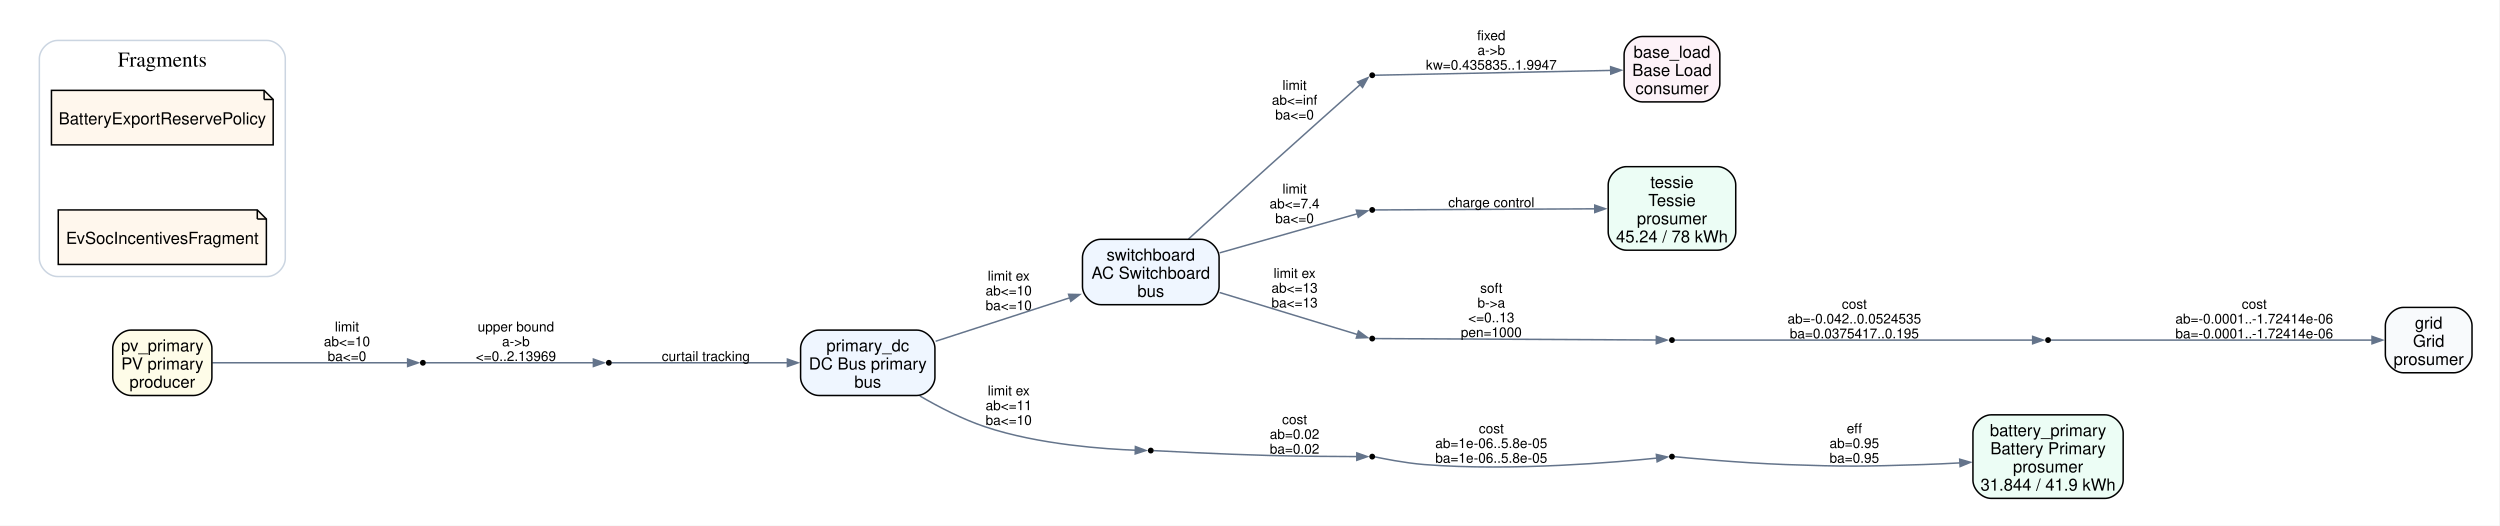
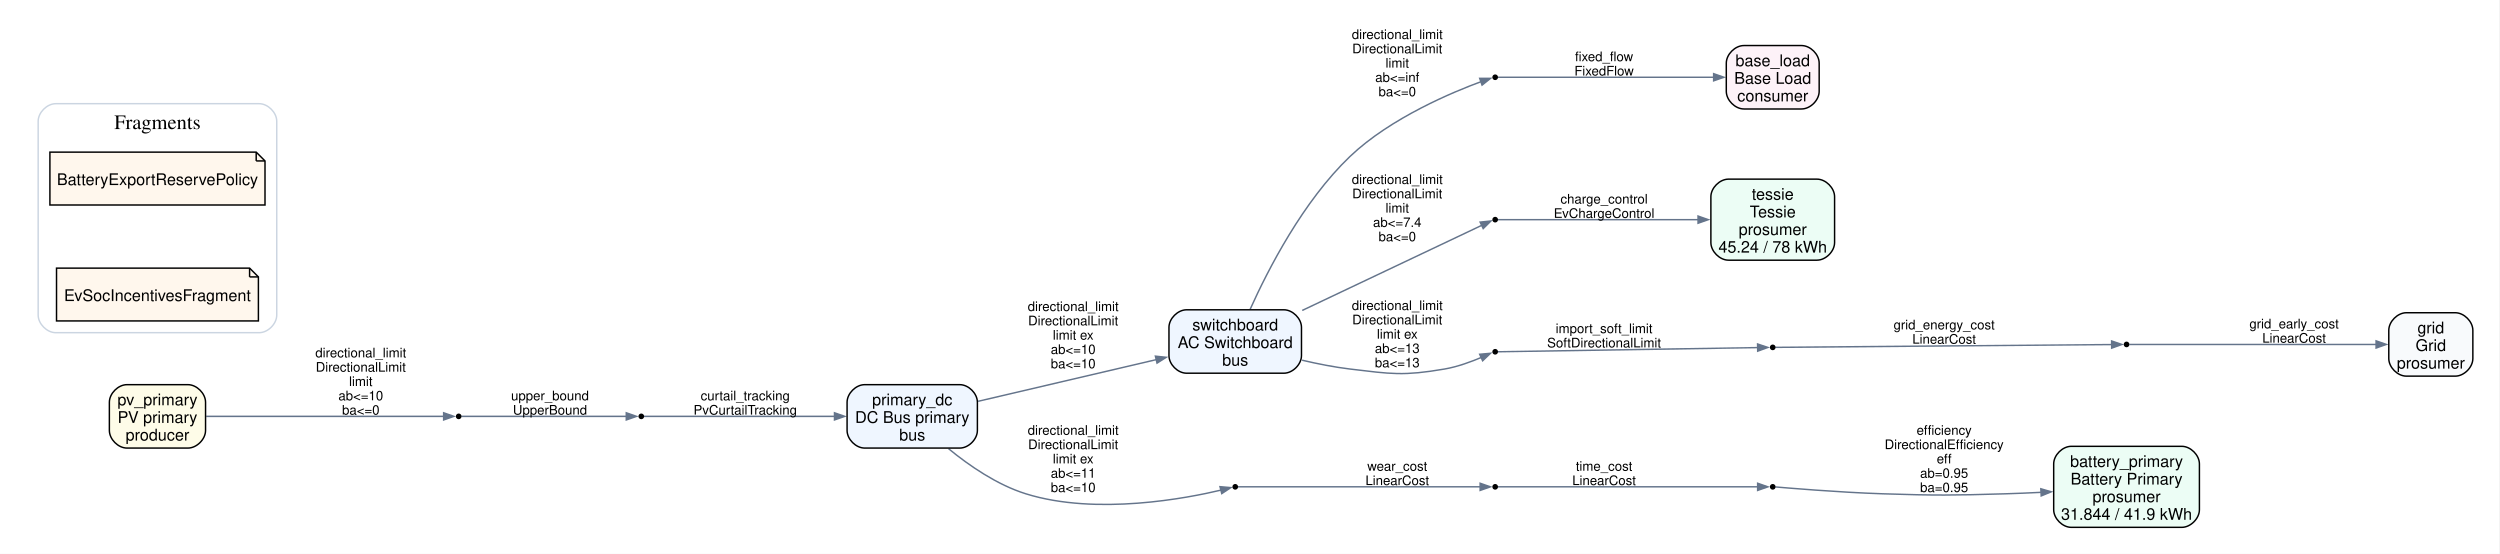
- <svg xmlns="http://www.w3.org/2000/svg" xmlns:xlink="http://www.w3.org/1999/xlink" width="1652pt" height="347pt" viewBox="0.00 0.00 1652.00 347.00">
-   <g id="graph0" class="graph" transform="scale(1 1) rotate(0) translate(18 329.33)">
-     <polygon fill="white" stroke="none" points="-18,18 -18,-329.33 1633.51,-329.33 1633.51,18 -18,18" />
+ <svg xmlns="http://www.w3.org/2000/svg" xmlns:xlink="http://www.w3.org/1999/xlink" width="1703pt" height="377pt" viewBox="0.00 0.00 1703.00 377.00">
+   <g id="graph0" class="graph" transform="scale(1 1) rotate(0) translate(18 359.23)">
+     <polygon fill="white" stroke="none" points="-18,18 -18,-359.23 1684.51,-359.23 1684.51,18 -18,18" />
    <g id="clust1" class="cluster">
-       <path fill="white" stroke="#cbd5e1" d="M20,-146.6C20,-146.6 158.52,-146.6 158.52,-146.6 164.52,-146.6 170.52,-152.6 170.52,-158.6 170.52,-158.6 170.52,-290.6 170.52,-290.6 170.52,-296.6 164.52,-302.6 158.52,-302.6 158.52,-302.6 20,-302.6 20,-302.6 14,-302.6 8,-296.6 8,-290.6 8,-290.6 8,-158.6 8,-158.6 8,-152.6 14,-146.6 20,-146.6" />
-       <text xml:space="preserve" text-anchor="middle" x="89.26" y="-285.3" font-family="Times,serif" font-size="14.00">Fragments</text>
+       <path fill="white" stroke="#cbd5e1" d="M20,-132.6C20,-132.6 158.52,-132.6 158.52,-132.6 164.52,-132.6 170.52,-138.6 170.52,-144.6 170.52,-144.6 170.52,-276.6 170.52,-276.6 170.52,-282.6 164.52,-288.6 158.52,-288.6 158.52,-288.6 20,-288.6 20,-288.6 14,-288.6 8,-282.6 8,-276.6 8,-276.6 8,-144.6 8,-144.6 8,-138.6 14,-132.6 20,-132.6" />
+       <text xml:space="preserve" text-anchor="middle" x="89.26" y="-271.3" font-family="Times,serif" font-size="14.00">Fragments</text>
    </g>
    <g id="edge13" class="edge">
      <g id="a_edge13">
        <a xlink:title="primary_acdc: directional_limit: limit a-&gt;b=10, b-&gt;a=10, exclusive">
-           <path fill="none" stroke="#64748b" d="M600.26,-103.82C626.93,-112.47 661.14,-123.56 689.2,-132.66" />
-           <polygon fill="#64748b" stroke="#64748b" points="688.09,-134.87 695.5,-134.7 689.6,-130.21 688.09,-134.87" />
-         </a>
-       </g>
-       <text xml:space="preserve" text-anchor="middle" x="648.55" y="-143.89" font-family="Helvetica,sans-Serif" font-size="9.00">limit ex</text>
-       <text xml:space="preserve" text-anchor="middle" x="648.55" y="-134.14" font-family="Helvetica,sans-Serif" font-size="9.00">ab&lt;=10</text>
-       <text xml:space="preserve" text-anchor="middle" x="648.55" y="-124.39" font-family="Helvetica,sans-Serif" font-size="9.00">ba&lt;=10</text>
+           <path fill="none" stroke="#64748b" d="M648.27,-85.86C683.3,-94.05 732.5,-105.56 769.68,-114.26" />
+           <polygon fill="#64748b" stroke="#64748b" points="769.05,-116.63 776.43,-115.84 770.17,-111.86 769.05,-116.63" />
+         </a>
+       </g>
+       <text xml:space="preserve" text-anchor="middle" x="713.05" y="-147.37" font-family="Helvetica,sans-Serif" font-size="9.00">directional_limit</text>
+       <text xml:space="preserve" text-anchor="middle" x="713.05" y="-137.62" font-family="Helvetica,sans-Serif" font-size="9.00">DirectionalLimit</text>
+       <text xml:space="preserve" text-anchor="middle" x="713.05" y="-127.87" font-family="Helvetica,sans-Serif" font-size="9.00">limit ex</text>
+       <text xml:space="preserve" text-anchor="middle" x="713.05" y="-118.12" font-family="Helvetica,sans-Serif" font-size="9.00">ab&lt;=10</text>
+       <text xml:space="preserve" text-anchor="middle" x="713.05" y="-108.37" font-family="Helvetica,sans-Serif" font-size="9.00">ba&lt;=10</text>
    </g>
    <g id="edge3" class="edge">
      <g id="a_edge3">
        <a xlink:title="battery_primary_link: directional_limit: limit a-&gt;b=11, b-&gt;a=10, exclusive">
-           <path fill="none" stroke="#64748b" d="M589.8,-67.7C602.75,-60.14 618.01,-52.33 632.8,-47.35 668.36,-35.38 713.48,-32.51 732.42,-31.82" />
-           <polygon fill="#64748b" stroke="#64748b" points="732.27,-34.27 739.21,-31.64 732.15,-29.37 732.27,-34.27" />
-         </a>
-       </g>
-       <text xml:space="preserve" text-anchor="middle" x="648.55" y="-68.05" font-family="Helvetica,sans-Serif" font-size="9.00">limit ex</text>
-       <text xml:space="preserve" text-anchor="middle" x="648.55" y="-58.3" font-family="Helvetica,sans-Serif" font-size="9.00">ab&lt;=11</text>
-       <text xml:space="preserve" text-anchor="middle" x="648.55" y="-48.55" font-family="Helvetica,sans-Serif" font-size="9.00">ba&lt;=10</text>
+           <path fill="none" stroke="#64748b" d="M628.17,-53.56C642.31,-41.97 661.26,-28.94 680.8,-22.85 729.16,-7.78 791.34,-20.02 813.83,-25.39" />
+           <polygon fill="#64748b" stroke="#64748b" points="813.05,-27.72 820.44,-27.08 814.26,-22.97 813.05,-27.72" />
+         </a>
+       </g>
+       <text xml:space="preserve" text-anchor="middle" x="713.05" y="-63.05" font-family="Helvetica,sans-Serif" font-size="9.00">directional_limit</text>
+       <text xml:space="preserve" text-anchor="middle" x="713.05" y="-53.3" font-family="Helvetica,sans-Serif" font-size="9.00">DirectionalLimit</text>
+       <text xml:space="preserve" text-anchor="middle" x="713.05" y="-43.55" font-family="Helvetica,sans-Serif" font-size="9.00">limit ex</text>
+       <text xml:space="preserve" text-anchor="middle" x="713.05" y="-33.8" font-family="Helvetica,sans-Serif" font-size="9.00">ab&lt;=11</text>
+       <text xml:space="preserve" text-anchor="middle" x="713.05" y="-24.05" font-family="Helvetica,sans-Serif" font-size="9.00">ba&lt;=10</text>
    </g>
    <g id="edge14" class="edge">
      <g id="a_edge14">
        <a xlink:title="pv_primary_link: directional_limit: limit a-&gt;b=10, b-&gt;a=0">
-           <path fill="none" stroke="#64748b" d="M122.27,-89.6C162.11,-89.6 227.78,-89.6 251.53,-89.6" />
-           <polygon fill="#64748b" stroke="#64748b" points="251.37,-92.05 258.37,-89.6 251.37,-87.15 251.37,-92.05" />
-         </a>
-       </g>
-       <text xml:space="preserve" text-anchor="middle" x="211.27" y="-110.3" font-family="Helvetica,sans-Serif" font-size="9.00">limit</text>
-       <text xml:space="preserve" text-anchor="middle" x="211.27" y="-100.55" font-family="Helvetica,sans-Serif" font-size="9.00">ab&lt;=10</text>
-       <text xml:space="preserve" text-anchor="middle" x="211.27" y="-90.8" font-family="Helvetica,sans-Serif" font-size="9.00">ba&lt;=0</text>
+           <path fill="none" stroke="#64748b" d="M122.46,-75.6C170.03,-75.6 256.48,-75.6 284.46,-75.6" />
+           <polygon fill="#64748b" stroke="#64748b" points="284.21,-78.05 291.21,-75.6 284.21,-73.15 284.21,-78.05" />
+         </a>
+       </g>
+       <text xml:space="preserve" text-anchor="middle" x="227.77" y="-115.8" font-family="Helvetica,sans-Serif" font-size="9.00">directional_limit</text>
+       <text xml:space="preserve" text-anchor="middle" x="227.77" y="-106.05" font-family="Helvetica,sans-Serif" font-size="9.00">DirectionalLimit</text>
+       <text xml:space="preserve" text-anchor="middle" x="227.77" y="-96.3" font-family="Helvetica,sans-Serif" font-size="9.00">limit</text>
+       <text xml:space="preserve" text-anchor="middle" x="227.77" y="-86.55" font-family="Helvetica,sans-Serif" font-size="9.00">ab&lt;=10</text>
+       <text xml:space="preserve" text-anchor="middle" x="227.77" y="-76.8" font-family="Helvetica,sans-Serif" font-size="9.00">ba&lt;=0</text>
    </g>
    <g id="edge1" class="edge">
      <g id="a_edge1">
        <a xlink:title="base_load_link: directional_limit: limit a-&gt;b=unbounded, b-&gt;a=0">
-           <path fill="none" stroke="#64748b" d="M767.36,-171.41C782.57,-185.24 802.69,-203.51 820.57,-219.6 842.64,-239.47 868.94,-262.88 881.05,-273.64" />
-           <polygon fill="#64748b" stroke="#64748b" points="879.1,-275.19 885.96,-278.01 882.36,-271.52 879.1,-275.19" />
-         </a>
-       </g>
-       <text xml:space="preserve" text-anchor="middle" x="837.45" y="-269.88" font-family="Helvetica,sans-Serif" font-size="9.00">limit</text>
-       <text xml:space="preserve" text-anchor="middle" x="837.45" y="-260.13" font-family="Helvetica,sans-Serif" font-size="9.00">ab&lt;=inf</text>
-       <text xml:space="preserve" text-anchor="middle" x="837.45" y="-250.38" font-family="Helvetica,sans-Serif" font-size="9.00">ba&lt;=0</text>
+           <path fill="none" stroke="#64748b" d="M833.6,-148.55C845.82,-175.72 869.67,-222.12 901.57,-252.6 929.34,-279.13 972.67,-296.9 990.93,-303.61" />
+           <polygon fill="#64748b" stroke="#64748b" points="989.96,-305.87 997.38,-305.87 991.58,-301.24 989.96,-305.87" />
+         </a>
+       </g>
+       <text xml:space="preserve" text-anchor="middle" x="933.82" y="-332.68" font-family="Helvetica,sans-Serif" font-size="9.00">directional_limit</text>
+       <text xml:space="preserve" text-anchor="middle" x="933.82" y="-322.93" font-family="Helvetica,sans-Serif" font-size="9.00">DirectionalLimit</text>
+       <text xml:space="preserve" text-anchor="middle" x="933.82" y="-313.18" font-family="Helvetica,sans-Serif" font-size="9.00">limit</text>
+       <text xml:space="preserve" text-anchor="middle" x="933.82" y="-303.43" font-family="Helvetica,sans-Serif" font-size="9.00">ab&lt;=inf</text>
+       <text xml:space="preserve" text-anchor="middle" x="933.82" y="-293.68" font-family="Helvetica,sans-Serif" font-size="9.00">ba&lt;=0</text>
    </g>
    <g id="edge7" class="edge">
      <g id="a_edge7">
        <a xlink:title="ev_tessie_link: directional_limit: limit a-&gt;b=7.4, b-&gt;a=0">
-           <path fill="none" stroke="#64748b" d="M787.91,-162.24C820.22,-171.41 861.24,-183.07 878.96,-188.1" />
-           <polygon fill="#64748b" stroke="#64748b" points="878.25,-190.44 885.65,-190 879.58,-185.73 878.25,-190.44" />
-         </a>
-       </g>
-       <text xml:space="preserve" text-anchor="middle" x="837.45" y="-201.39" font-family="Helvetica,sans-Serif" font-size="9.00">limit</text>
-       <text xml:space="preserve" text-anchor="middle" x="837.45" y="-191.64" font-family="Helvetica,sans-Serif" font-size="9.00">ab&lt;=7.4</text>
-       <text xml:space="preserve" text-anchor="middle" x="837.45" y="-181.89" font-family="Helvetica,sans-Serif" font-size="9.00">ba&lt;=0</text>
+           <path fill="none" stroke="#64748b" d="M869.07,-147.76C910.97,-167.63 970.31,-195.76 991.56,-205.83" />
+           <polygon fill="#64748b" stroke="#64748b" points="990.26,-207.93 997.64,-208.71 992.36,-203.5 990.26,-207.93" />
+         </a>
+       </g>
+       <text xml:space="preserve" text-anchor="middle" x="933.82" y="-233.92" font-family="Helvetica,sans-Serif" font-size="9.00">directional_limit</text>
+       <text xml:space="preserve" text-anchor="middle" x="933.82" y="-224.17" font-family="Helvetica,sans-Serif" font-size="9.00">DirectionalLimit</text>
+       <text xml:space="preserve" text-anchor="middle" x="933.82" y="-214.42" font-family="Helvetica,sans-Serif" font-size="9.00">limit</text>
+       <text xml:space="preserve" text-anchor="middle" x="933.82" y="-204.67" font-family="Helvetica,sans-Serif" font-size="9.00">ab&lt;=7.4</text>
+       <text xml:space="preserve" text-anchor="middle" x="933.82" y="-194.92" font-family="Helvetica,sans-Serif" font-size="9.00">ba&lt;=0</text>
    </g>
    <g id="edge9" class="edge">
      <g id="a_edge9">
        <a xlink:title="grid_link: directional_limit: limit a-&gt;b=13, b-&gt;a=13, exclusive">
-           <path fill="none" stroke="#64748b" d="M787.91,-136.04C820.53,-126.1 862.03,-113.44 879.46,-108.13" />
-           <polygon fill="#64748b" stroke="#64748b" points="879.68,-110.63 885.66,-106.24 878.25,-105.94 879.68,-110.63" />
-         </a>
-       </g>
-       <text xml:space="preserve" text-anchor="middle" x="837.45" y="-145.67" font-family="Helvetica,sans-Serif" font-size="9.00">limit ex</text>
-       <text xml:space="preserve" text-anchor="middle" x="837.45" y="-135.92" font-family="Helvetica,sans-Serif" font-size="9.00">ab&lt;=13</text>
-       <text xml:space="preserve" text-anchor="middle" x="837.45" y="-126.17" font-family="Helvetica,sans-Serif" font-size="9.00">ba&lt;=13</text>
+           <path fill="none" stroke="#64748b" d="M868.97,-113.87C879.57,-111.37 890.9,-109.13 901.57,-107.85 930.03,-104.44 937.81,-103.03 966.07,-107.85 974.99,-109.37 984.69,-113.02 991.34,-115.85" />
+           <polygon fill="#64748b" stroke="#64748b" points="989.95,-117.91 997.33,-118.58 991.97,-113.45 989.95,-117.91" />
+         </a>
+       </g>
+       <text xml:space="preserve" text-anchor="middle" x="933.82" y="-148.05" font-family="Helvetica,sans-Serif" font-size="9.00">directional_limit</text>
+       <text xml:space="preserve" text-anchor="middle" x="933.82" y="-138.3" font-family="Helvetica,sans-Serif" font-size="9.00">DirectionalLimit</text>
+       <text xml:space="preserve" text-anchor="middle" x="933.82" y="-128.55" font-family="Helvetica,sans-Serif" font-size="9.00">limit ex</text>
+       <text xml:space="preserve" text-anchor="middle" x="933.82" y="-118.8" font-family="Helvetica,sans-Serif" font-size="9.00">ab&lt;=13</text>
+       <text xml:space="preserve" text-anchor="middle" x="933.82" y="-109.05" font-family="Helvetica,sans-Serif" font-size="9.00">ba&lt;=13</text>
    </g>
    <g id="edge2" class="edge">
      <g id="a_edge2">
-         <a xlink:title="base_load_link: fixed_flow: fixed a_to_b, kw=0.435835..1.9947">
-           <path fill="none" stroke="#64748b" d="M890.63,-279.62C900.55,-279.82 992.43,-281.69 1046.53,-282.8" />
-           <polygon fill="#64748b" stroke="#64748b" points="1046.31,-285.24 1053.35,-282.94 1046.41,-280.35 1046.31,-285.24" />
-         </a>
-       </g>
-       <text xml:space="preserve" text-anchor="middle" x="967.45" y="-302.78" font-family="Helvetica,sans-Serif" font-size="9.00">fixed</text>
-       <text xml:space="preserve" text-anchor="middle" x="967.45" y="-293.03" font-family="Helvetica,sans-Serif" font-size="9.00">a-&gt;b</text>
-       <text xml:space="preserve" text-anchor="middle" x="967.45" y="-283.28" font-family="Helvetica,sans-Serif" font-size="9.00">kw=0.435835..1.9947</text>
+         <a xlink:title="base_load_link: fixed_flow: dynamic per-timestep policy">
+           <path fill="none" stroke="#64748b" d="M1002.34,-306.6C1011.71,-306.6 1097.73,-306.6 1149.53,-306.6" />
+           <polygon fill="#64748b" stroke="#64748b" points="1149.33,-309.05 1156.33,-306.6 1149.33,-304.15 1149.33,-309.05" />
+         </a>
+       </g>
+       <text xml:space="preserve" text-anchor="middle" x="1074.7" y="-317.55" font-family="Helvetica,sans-Serif" font-size="9.00">fixed_flow</text>
+       <text xml:space="preserve" text-anchor="middle" x="1074.7" y="-307.8" font-family="Helvetica,sans-Serif" font-size="9.00">FixedFlow</text>
    </g>
    <g id="edge4" class="edge">
      <g id="a_edge4">
-         <a xlink:title="battery_primary_link: wear_cost: linear cost, a-&gt;b=0.02, b-&gt;a=0.02">
-           <path fill="none" stroke="#64748b" d="M744.19,-31.56C750.08,-31.24 788.95,-29.19 820.57,-28.35 841.43,-27.79 865.93,-27.65 878.81,-27.61" />
-           <polygon fill="#64748b" stroke="#64748b" points="878.59,-30.06 885.58,-27.6 878.58,-25.16 878.59,-30.06" />
-         </a>
-       </g>
-       <text xml:space="preserve" text-anchor="middle" x="837.45" y="-49.05" font-family="Helvetica,sans-Serif" font-size="9.00">cost</text>
-       <text xml:space="preserve" text-anchor="middle" x="837.45" y="-39.3" font-family="Helvetica,sans-Serif" font-size="9.00">ab=0.02</text>
-       <text xml:space="preserve" text-anchor="middle" x="837.45" y="-29.55" font-family="Helvetica,sans-Serif" font-size="9.00">ba=0.02</text>
+         <a xlink:title="battery_primary_link: wear_cost: dynamic per-timestep policy">
+           <path fill="none" stroke="#64748b" d="M825.22,-27.6C836.02,-27.6 955.99,-27.6 990.36,-27.6" />
+           <polygon fill="#64748b" stroke="#64748b" points="990.27,-30.05 997.27,-27.6 990.27,-25.15 990.27,-30.05" />
+         </a>
+       </g>
+       <text xml:space="preserve" text-anchor="middle" x="933.82" y="-38.55" font-family="Helvetica,sans-Serif" font-size="9.00">wear_cost</text>
+       <text xml:space="preserve" text-anchor="middle" x="933.82" y="-28.8" font-family="Helvetica,sans-Serif" font-size="9.00">LinearCost</text>
    </g>
    <g id="edge5" class="edge">
      <g id="a_edge5">
-         <a xlink:title="battery_primary_link: time_cost: linear cost, a-&gt;b=1e-06..5.8e-05, b-&gt;a=1e-06..5.8e-05">
-           <path fill="none" stroke="#64748b" d="M890.58,-27.42C894.32,-26.63 910.08,-23.37 923.2,-22.35 981.72,-17.78 1052.38,-24.09 1076.93,-26.63" />
-           <polygon fill="#64748b" stroke="#64748b" points="1076.52,-29.05 1083.74,-27.37 1077.05,-24.17 1076.52,-29.05" />
-         </a>
-       </g>
-       <text xml:space="preserve" text-anchor="middle" x="967.45" y="-43.05" font-family="Helvetica,sans-Serif" font-size="9.00">cost</text>
-       <text xml:space="preserve" text-anchor="middle" x="967.45" y="-33.3" font-family="Helvetica,sans-Serif" font-size="9.00">ab=1e-06..5.8e-05</text>
-       <text xml:space="preserve" text-anchor="middle" x="967.45" y="-23.55" font-family="Helvetica,sans-Serif" font-size="9.00">ba=1e-06..5.8e-05</text>
+         <a xlink:title="battery_primary_link: time_cost: dynamic per-timestep policy">
+           <path fill="none" stroke="#64748b" d="M1002.34,-27.6C1014,-27.6 1144.35,-27.6 1179.75,-27.6" />
+           <polygon fill="#64748b" stroke="#64748b" points="1179.3,-30.05 1186.3,-27.6 1179.3,-25.15 1179.3,-30.05" />
+         </a>
+       </g>
+       <text xml:space="preserve" text-anchor="middle" x="1074.7" y="-38.55" font-family="Helvetica,sans-Serif" font-size="9.00">time_cost</text>
+       <text xml:space="preserve" text-anchor="middle" x="1074.7" y="-28.8" font-family="Helvetica,sans-Serif" font-size="9.00">LinearCost</text>
    </g>
    <g id="edge6" class="edge">
      <g id="a_edge6">
        <a xlink:title="battery_primary_link: efficiency: efficiency a-&gt;b=0.95, b-&gt;a=0.95">
-           <path fill="none" stroke="#64748b" d="M1088.56,-27.53C1094.21,-26.98 1131.54,-23.43 1161.97,-22.35 1202.28,-20.92 1212.41,-21.06 1252.72,-22.35 1260.62,-22.6 1268.95,-23 1277.14,-23.45" />
-           <polygon fill="#64748b" stroke="#64748b" points="1276.96,-25.9 1284.09,-23.86 1277.25,-21.01 1276.96,-25.9" />
-         </a>
-       </g>
-       <text xml:space="preserve" text-anchor="middle" x="1207.35" y="-43.05" font-family="Helvetica,sans-Serif" font-size="9.00">eff</text>
-       <text xml:space="preserve" text-anchor="middle" x="1207.35" y="-33.3" font-family="Helvetica,sans-Serif" font-size="9.00">ab=0.95</text>
-       <text xml:space="preserve" text-anchor="middle" x="1207.35" y="-23.55" font-family="Helvetica,sans-Serif" font-size="9.00">ba=0.95</text>
+           <path fill="none" stroke="#64748b" d="M1191.31,-27.54C1196.96,-27.04 1234.3,-23.82 1264.72,-22.85 1301.7,-21.67 1310.99,-21.77 1347.97,-22.85 1355.87,-23.08 1364.19,-23.43 1372.38,-23.85" />
+           <polygon fill="#64748b" stroke="#64748b" points="1372.21,-26.29 1379.33,-24.22 1372.47,-21.4 1372.21,-26.29" />
+         </a>
+       </g>
+       <text xml:space="preserve" text-anchor="middle" x="1306.35" y="-63.05" font-family="Helvetica,sans-Serif" font-size="9.00">efficiency</text>
+       <text xml:space="preserve" text-anchor="middle" x="1306.35" y="-53.3" font-family="Helvetica,sans-Serif" font-size="9.00">DirectionalEfficiency</text>
+       <text xml:space="preserve" text-anchor="middle" x="1306.35" y="-43.55" font-family="Helvetica,sans-Serif" font-size="9.00">eff</text>
+       <text xml:space="preserve" text-anchor="middle" x="1306.35" y="-33.8" font-family="Helvetica,sans-Serif" font-size="9.00">ab=0.95</text>
+       <text xml:space="preserve" text-anchor="middle" x="1306.35" y="-24.05" font-family="Helvetica,sans-Serif" font-size="9.00">ba=0.95</text>
    </g>
    <g id="edge8" class="edge">
      <g id="a_edge8">
        <a xlink:title="ev_tessie_link: charge_control: EvChargeControl">
-           <path fill="none" stroke="#64748b" d="M890.63,-190.6C899.94,-190.65 981.43,-191.07 1036.13,-191.35" />
-           <polygon fill="#64748b" stroke="#64748b" points="1035.81,-193.79 1042.82,-191.38 1035.83,-188.89 1035.81,-193.79" />
-         </a>
-       </g>
-       <text xml:space="preserve" text-anchor="middle" x="967.45" y="-192.42" font-family="Helvetica,sans-Serif" font-size="9.00">charge control</text>
+           <path fill="none" stroke="#64748b" d="M1002.34,-209.6C1011.08,-209.6 1086.6,-209.6 1138.74,-209.6" />
+           <polygon fill="#64748b" stroke="#64748b" points="1138.71,-212.05 1145.71,-209.6 1138.71,-207.15 1138.71,-212.05" />
+         </a>
+       </g>
+       <text xml:space="preserve" text-anchor="middle" x="1074.7" y="-220.55" font-family="Helvetica,sans-Serif" font-size="9.00">charge_control</text>
+       <text xml:space="preserve" text-anchor="middle" x="1074.7" y="-210.8" font-family="Helvetica,sans-Serif" font-size="9.00">EvChargeControl</text>
    </g>
    <g id="edge10" class="edge">
      <g id="a_edge10">
-         <a xlink:title="grid_link: import_soft_limit: soft limit b_to_a, kw&lt;=0..13, penalty=1000">
-           <path fill="none" stroke="#64748b" d="M890.63,-105.6C902.85,-105.53 1039.47,-104.84 1076.58,-104.65" />
-           <polygon fill="#64748b" stroke="#64748b" points="1076.53,-107.1 1083.51,-104.61 1076.5,-102.2 1076.53,-107.1" />
-         </a>
-       </g>
-       <text xml:space="preserve" text-anchor="middle" x="967.45" y="-135.86" font-family="Helvetica,sans-Serif" font-size="9.00">soft</text>
-       <text xml:space="preserve" text-anchor="middle" x="967.45" y="-126.11" font-family="Helvetica,sans-Serif" font-size="9.00">b-&gt;a</text>
-       <text xml:space="preserve" text-anchor="middle" x="967.45" y="-116.36" font-family="Helvetica,sans-Serif" font-size="9.00">&lt;=0..13</text>
-       <text xml:space="preserve" text-anchor="middle" x="967.45" y="-106.61" font-family="Helvetica,sans-Serif" font-size="9.00">pen=1000</text>
+         <a xlink:title="grid_link: import_soft_limit: dynamic per-timestep policy">
+           <path fill="none" stroke="#64748b" d="M1002.34,-119.61C1014,-119.8 1144.35,-121.89 1179.75,-122.46" />
+           <polygon fill="#64748b" stroke="#64748b" points="1179.26,-124.9 1186.3,-122.56 1179.34,-120 1179.26,-124.9" />
+         </a>
+       </g>
+       <text xml:space="preserve" text-anchor="middle" x="1074.7" y="-132.32" font-family="Helvetica,sans-Serif" font-size="9.00">import_soft_limit</text>
+       <text xml:space="preserve" text-anchor="middle" x="1074.7" y="-122.57" font-family="Helvetica,sans-Serif" font-size="9.00">SoftDirectionalLimit</text>
    </g>
    <g id="edge11" class="edge">
      <g id="a_edge11">
-         <a xlink:title="grid_link: grid_energy_cost: linear cost, a-&gt;b=-0.042..0.0524535, b-&gt;a=0.0375417..0.195">
-           <path fill="none" stroke="#64748b" d="M1088.54,-104.6C1101.29,-104.6 1282.66,-104.6 1325.39,-104.6" />
-           <polygon fill="#64748b" stroke="#64748b" points="1325.18,-107.05 1332.18,-104.6 1325.18,-102.15 1325.18,-107.05" />
-         </a>
-       </g>
-       <text xml:space="preserve" text-anchor="middle" x="1207.35" y="-125.3" font-family="Helvetica,sans-Serif" font-size="9.00">cost</text>
-       <text xml:space="preserve" text-anchor="middle" x="1207.35" y="-115.55" font-family="Helvetica,sans-Serif" font-size="9.00">ab=-0.042..0.0524535</text>
-       <text xml:space="preserve" text-anchor="middle" x="1207.35" y="-105.8" font-family="Helvetica,sans-Serif" font-size="9.00">ba=0.0375417..0.195</text>
+         <a xlink:title="grid_link: grid_energy_cost: dynamic per-timestep policy">
+           <path fill="none" stroke="#64748b" d="M1191.27,-122.61C1203.61,-122.71 1378.73,-124.17 1420.64,-124.52" />
+           <polygon fill="#64748b" stroke="#64748b" points="1420.43,-126.97 1427.45,-124.58 1420.47,-122.07 1420.43,-126.97" />
+         </a>
+       </g>
+       <text xml:space="preserve" text-anchor="middle" x="1306.35" y="-134.85" font-family="Helvetica,sans-Serif" font-size="9.00">grid_energy_cost</text>
+       <text xml:space="preserve" text-anchor="middle" x="1306.35" y="-125.1" font-family="Helvetica,sans-Serif" font-size="9.00">LinearCost</text>
    </g>
    <g id="edge12" class="edge">
      <g id="a_edge12">
-         <a xlink:title="grid_link: grid_early_cost: linear cost, a-&gt;b=-0.0001..-1.72414e-06, b-&gt;a=-0.0001..-1.72414e-06">
-           <path fill="none" stroke="#64748b" d="M1337.07,-104.6C1348.09,-104.6 1483.57,-104.6 1549.84,-104.6" />
-           <polygon fill="#64748b" stroke="#64748b" points="1549.43,-107.05 1556.43,-104.6 1549.43,-102.15 1549.43,-107.05" />
-         </a>
-       </g>
-       <text xml:space="preserve" text-anchor="middle" x="1471.62" y="-125.3" font-family="Helvetica,sans-Serif" font-size="9.00">cost</text>
-       <text xml:space="preserve" text-anchor="middle" x="1471.62" y="-115.55" font-family="Helvetica,sans-Serif" font-size="9.00">ab=-0.0001..-1.72414e-06</text>
-       <text xml:space="preserve" text-anchor="middle" x="1471.62" y="-105.8" font-family="Helvetica,sans-Serif" font-size="9.00">ba=-0.0001..-1.72414e-06</text>
+         <a xlink:title="grid_link: grid_early_cost: dynamic per-timestep policy">
+           <path fill="none" stroke="#64748b" d="M1432.52,-124.6C1443.22,-124.6 1545.18,-124.6 1600.91,-124.6" />
+           <polygon fill="#64748b" stroke="#64748b" points="1600.59,-127.05 1607.59,-124.6 1600.59,-122.15 1600.59,-127.05" />
+         </a>
+       </g>
+       <text xml:space="preserve" text-anchor="middle" x="1544.74" y="-135.55" font-family="Helvetica,sans-Serif" font-size="9.00">grid_early_cost</text>
+       <text xml:space="preserve" text-anchor="middle" x="1544.74" y="-125.8" font-family="Helvetica,sans-Serif" font-size="9.00">LinearCost</text>
    </g>
    <g id="edge15" class="edge">
      <g id="a_edge15">
-         <a xlink:title="pv_primary_link: upper_bound: upper bound a_to_b, kw&lt;=0..2.13969">
-           <path fill="none" stroke="#64748b" d="M263.23,-89.6C271.7,-89.6 347.55,-89.6 374.16,-89.6" />
-           <polygon fill="#64748b" stroke="#64748b" points="374.12,-92.05 381.12,-89.6 374.12,-87.15 374.12,-92.05" />
-         </a>
-       </g>
-       <text xml:space="preserve" text-anchor="middle" x="322.9" y="-110.3" font-family="Helvetica,sans-Serif" font-size="9.00">upper bound</text>
-       <text xml:space="preserve" text-anchor="middle" x="322.9" y="-100.55" font-family="Helvetica,sans-Serif" font-size="9.00">a-&gt;b</text>
-       <text xml:space="preserve" text-anchor="middle" x="322.9" y="-90.8" font-family="Helvetica,sans-Serif" font-size="9.00">&lt;=0..2.13969</text>
+         <a xlink:title="pv_primary_link: upper_bound: dynamic per-timestep policy">
+           <path fill="none" stroke="#64748b" d="M296.24,-75.6C304.86,-75.6 382.3,-75.6 408.91,-75.6" />
+           <polygon fill="#64748b" stroke="#64748b" points="408.62,-78.05 415.62,-75.6 408.62,-73.15 408.62,-78.05" />
+         </a>
+       </g>
+       <text xml:space="preserve" text-anchor="middle" x="356.65" y="-86.55" font-family="Helvetica,sans-Serif" font-size="9.00">upper_bound</text>
+       <text xml:space="preserve" text-anchor="middle" x="356.65" y="-76.8" font-family="Helvetica,sans-Serif" font-size="9.00">UpperBound</text>
    </g>
    <g id="edge16" class="edge">
      <g id="a_edge16">
        <a xlink:title="pv_primary_link: curtail_tracking: PvCurtailTracking">
-           <path fill="none" stroke="#64748b" d="M386.09,-89.6C393.61,-89.6 455.73,-89.6 502.33,-89.6" />
-           <polygon fill="#64748b" stroke="#64748b" points="502.32,-92.05 509.32,-89.6 502.32,-87.15 502.32,-92.05" />
-         </a>
-       </g>
-       <text xml:space="preserve" text-anchor="middle" x="448.41" y="-90.8" font-family="Helvetica,sans-Serif" font-size="9.00">curtail tracking</text>
+           <path fill="none" stroke="#64748b" d="M420.65,-75.6C429.01,-75.6 499.96,-75.6 550.69,-75.6" />
+           <polygon fill="#64748b" stroke="#64748b" points="550.45,-78.05 557.45,-75.6 550.45,-73.15 550.45,-78.05" />
+         </a>
+       </g>
+       <text xml:space="preserve" text-anchor="middle" x="489.66" y="-86.55" font-family="Helvetica,sans-Serif" font-size="9.00">curtail_tracking</text>
+       <text xml:space="preserve" text-anchor="middle" x="489.66" y="-76.8" font-family="Helvetica,sans-Serif" font-size="9.00">PvCurtailTracking</text>
    </g>
    <g id="node1" class="node">
      <g id="a_node1">
        <a xlink:title="base_load (consumer)">
-           <path fill="#fdf2f8" stroke="black" d="M1106.47,-305.2C1106.47,-305.2 1067.2,-305.2 1067.2,-305.2 1061.2,-305.2 1055.2,-299.2 1055.2,-293.2 1055.2,-293.2 1055.2,-274 1055.2,-274 1055.2,-268 1061.2,-262 1067.2,-262 1067.2,-262 1106.47,-262 1106.47,-262 1112.47,-262 1118.47,-268 1118.47,-274 1118.47,-274 1118.47,-293.2 1118.47,-293.2 1118.47,-299.2 1112.47,-305.2 1106.47,-305.2" />
-           <text xml:space="preserve" text-anchor="middle" x="1086.84" y="-291.15" font-family="Helvetica,sans-Serif" font-size="11.00">base_load</text>
-           <text xml:space="preserve" text-anchor="middle" x="1086.84" y="-279.15" font-family="Helvetica,sans-Serif" font-size="11.00">Base Load</text>
-           <text xml:space="preserve" text-anchor="middle" x="1086.84" y="-267.15" font-family="Helvetica,sans-Serif" font-size="11.00">consumer</text>
+           <path fill="#fdf2f8" stroke="black" d="M1209.22,-328.2C1209.22,-328.2 1169.95,-328.2 1169.95,-328.2 1163.95,-328.2 1157.95,-322.2 1157.95,-316.2 1157.95,-316.2 1157.95,-297 1157.95,-297 1157.95,-291 1163.95,-285 1169.95,-285 1169.95,-285 1209.22,-285 1209.22,-285 1215.22,-285 1221.22,-291 1221.22,-297 1221.22,-297 1221.22,-316.2 1221.22,-316.2 1221.22,-322.2 1215.22,-328.2 1209.22,-328.2" />
+           <text xml:space="preserve" text-anchor="middle" x="1189.59" y="-314.15" font-family="Helvetica,sans-Serif" font-size="11.00">base_load</text>
+           <text xml:space="preserve" text-anchor="middle" x="1189.59" y="-302.15" font-family="Helvetica,sans-Serif" font-size="11.00">Base Load</text>
+           <text xml:space="preserve" text-anchor="middle" x="1189.59" y="-290.15" font-family="Helvetica,sans-Serif" font-size="11.00">consumer</text>
        </a>
      </g>
    </g>
    <g id="node2" class="node">
      <g id="a_node2">
        <a xlink:title="battery_primary (prosumer)">
-           <path fill="#ecfdf5" stroke="black" d="M1372.99,-55.2C1372.99,-55.2 1297.72,-55.2 1297.72,-55.2 1291.72,-55.2 1285.72,-49.2 1285.72,-43.2 1285.72,-43.2 1285.72,-12 1285.72,-12 1285.72,-6 1291.72,0 1297.72,0 1297.72,0 1372.99,0 1372.99,0 1378.99,0 1384.99,-6 1384.99,-12 1384.99,-12 1384.99,-43.2 1384.99,-43.2 1384.99,-49.2 1378.99,-55.2 1372.99,-55.2" />
-           <text xml:space="preserve" text-anchor="middle" x="1335.36" y="-41.15" font-family="Helvetica,sans-Serif" font-size="11.00">battery_primary</text>
-           <text xml:space="preserve" text-anchor="middle" x="1335.36" y="-29.15" font-family="Helvetica,sans-Serif" font-size="11.00">Battery Primary</text>
-           <text xml:space="preserve" text-anchor="middle" x="1335.36" y="-17.15" font-family="Helvetica,sans-Serif" font-size="11.00">prosumer</text>
-           <text xml:space="preserve" text-anchor="middle" x="1335.36" y="-5.15" font-family="Helvetica,sans-Serif" font-size="11.00">31.844 / 41.9 kWh</text>
+           <path fill="#ecfdf5" stroke="black" d="M1468.24,-55.2C1468.24,-55.2 1392.97,-55.2 1392.97,-55.2 1386.97,-55.2 1380.97,-49.2 1380.97,-43.2 1380.97,-43.2 1380.97,-12 1380.97,-12 1380.97,-6 1386.97,0 1392.97,0 1392.97,0 1468.24,0 1468.24,0 1474.24,0 1480.24,-6 1480.24,-12 1480.24,-12 1480.24,-43.2 1480.24,-43.2 1480.24,-49.2 1474.24,-55.2 1468.24,-55.2" />
+           <text xml:space="preserve" text-anchor="middle" x="1430.61" y="-41.15" font-family="Helvetica,sans-Serif" font-size="11.00">battery_primary</text>
+           <text xml:space="preserve" text-anchor="middle" x="1430.61" y="-29.15" font-family="Helvetica,sans-Serif" font-size="11.00">Battery Primary</text>
+           <text xml:space="preserve" text-anchor="middle" x="1430.61" y="-17.15" font-family="Helvetica,sans-Serif" font-size="11.00">prosumer</text>
+           <text xml:space="preserve" text-anchor="middle" x="1430.61" y="-5.15" font-family="Helvetica,sans-Serif" font-size="11.00">31.844 / 41.9 kWh</text>
        </a>
      </g>
    </g>
    <g id="node3" class="node">
      <g id="a_node3">
        <a xlink:title="grid (prosumer)">
-           <path fill="#f8fafc" stroke="black" d="M1603.51,-126.2C1603.51,-126.2 1570.24,-126.2 1570.24,-126.2 1564.24,-126.2 1558.24,-120.2 1558.24,-114.2 1558.24,-114.2 1558.24,-95 1558.24,-95 1558.24,-89 1564.24,-83 1570.24,-83 1570.24,-83 1603.51,-83 1603.51,-83 1609.51,-83 1615.51,-89 1615.51,-95 1615.51,-95 1615.51,-114.2 1615.51,-114.2 1615.51,-120.2 1609.51,-126.2 1603.51,-126.2" />
-           <text xml:space="preserve" text-anchor="middle" x="1586.88" y="-112.15" font-family="Helvetica,sans-Serif" font-size="11.00">grid</text>
-           <text xml:space="preserve" text-anchor="middle" x="1586.88" y="-100.15" font-family="Helvetica,sans-Serif" font-size="11.00">Grid</text>
-           <text xml:space="preserve" text-anchor="middle" x="1586.88" y="-88.15" font-family="Helvetica,sans-Serif" font-size="11.00">prosumer</text>
+           <path fill="#f8fafc" stroke="black" d="M1654.51,-146.2C1654.51,-146.2 1621.24,-146.2 1621.24,-146.2 1615.24,-146.2 1609.24,-140.2 1609.24,-134.2 1609.24,-134.2 1609.24,-115 1609.24,-115 1609.24,-109 1615.24,-103 1621.24,-103 1621.24,-103 1654.51,-103 1654.51,-103 1660.51,-103 1666.51,-109 1666.51,-115 1666.51,-115 1666.51,-134.2 1666.51,-134.2 1666.51,-140.2 1660.51,-146.2 1654.51,-146.2" />
+           <text xml:space="preserve" text-anchor="middle" x="1637.88" y="-132.15" font-family="Helvetica,sans-Serif" font-size="11.00">grid</text>
+           <text xml:space="preserve" text-anchor="middle" x="1637.88" y="-120.15" font-family="Helvetica,sans-Serif" font-size="11.00">Grid</text>
+           <text xml:space="preserve" text-anchor="middle" x="1637.88" y="-108.15" font-family="Helvetica,sans-Serif" font-size="11.00">prosumer</text>
        </a>
      </g>
    </g>
    <g id="node4" class="node">
      <g id="a_node4">
        <a xlink:title="primary_dc (bus)">
-           <path fill="#eff6ff" stroke="black" d="M587.8,-111.2C587.8,-111.2 523.03,-111.2 523.03,-111.2 517.03,-111.2 511.03,-105.2 511.03,-99.2 511.03,-99.2 511.03,-80 511.03,-80 511.03,-74 517.03,-68 523.03,-68 523.03,-68 587.8,-68 587.8,-68 593.8,-68 599.8,-74 599.8,-80 599.8,-80 599.8,-99.2 599.8,-99.2 599.8,-105.2 593.8,-111.2 587.8,-111.2" />
-           <text xml:space="preserve" text-anchor="middle" x="555.42" y="-97.15" font-family="Helvetica,sans-Serif" font-size="11.00">primary_dc</text>
-           <text xml:space="preserve" text-anchor="middle" x="555.42" y="-85.15" font-family="Helvetica,sans-Serif" font-size="11.00">DC Bus primary</text>
-           <text xml:space="preserve" text-anchor="middle" x="555.42" y="-73.15" font-family="Helvetica,sans-Serif" font-size="11.00">bus</text>
+           <path fill="#eff6ff" stroke="black" d="M635.8,-97.2C635.8,-97.2 571.03,-97.2 571.03,-97.2 565.03,-97.2 559.03,-91.2 559.03,-85.2 559.03,-85.2 559.03,-66 559.03,-66 559.03,-60 565.03,-54 571.03,-54 571.03,-54 635.8,-54 635.8,-54 641.8,-54 647.8,-60 647.8,-66 647.8,-66 647.8,-85.2 647.8,-85.2 647.8,-91.2 641.8,-97.2 635.8,-97.2" />
+           <text xml:space="preserve" text-anchor="middle" x="603.42" y="-83.15" font-family="Helvetica,sans-Serif" font-size="11.00">primary_dc</text>
+           <text xml:space="preserve" text-anchor="middle" x="603.42" y="-71.15" font-family="Helvetica,sans-Serif" font-size="11.00">DC Bus primary</text>
+           <text xml:space="preserve" text-anchor="middle" x="603.42" y="-59.15" font-family="Helvetica,sans-Serif" font-size="11.00">bus</text>
        </a>
      </g>
    </g>
    <g id="node5" class="node">
      <g id="a_node5">
        <a xlink:title="pv_primary (producer)">
-           <path fill="#fefce8" stroke="black" d="M110.02,-111.2C110.02,-111.2 68.5,-111.2 68.5,-111.2 62.5,-111.2 56.5,-105.2 56.5,-99.2 56.5,-99.2 56.5,-80 56.5,-80 56.5,-74 62.5,-68 68.5,-68 68.5,-68 110.02,-68 110.02,-68 116.02,-68 122.02,-74 122.02,-80 122.02,-80 122.02,-99.2 122.02,-99.2 122.02,-105.2 116.02,-111.2 110.02,-111.2" />
-           <text xml:space="preserve" text-anchor="middle" x="89.26" y="-97.15" font-family="Helvetica,sans-Serif" font-size="11.00">pv_primary</text>
-           <text xml:space="preserve" text-anchor="middle" x="89.26" y="-85.15" font-family="Helvetica,sans-Serif" font-size="11.00">PV primary</text>
-           <text xml:space="preserve" text-anchor="middle" x="89.26" y="-73.15" font-family="Helvetica,sans-Serif" font-size="11.00">producer</text>
+           <path fill="#fefce8" stroke="black" d="M110.02,-97.2C110.02,-97.2 68.5,-97.2 68.5,-97.2 62.5,-97.2 56.5,-91.2 56.5,-85.2 56.5,-85.2 56.5,-66 56.5,-66 56.5,-60 62.5,-54 68.5,-54 68.5,-54 110.02,-54 110.02,-54 116.02,-54 122.02,-60 122.02,-66 122.02,-66 122.02,-85.2 122.02,-85.2 122.02,-91.2 116.02,-97.2 110.02,-97.2" />
+           <text xml:space="preserve" text-anchor="middle" x="89.26" y="-83.15" font-family="Helvetica,sans-Serif" font-size="11.00">pv_primary</text>
+           <text xml:space="preserve" text-anchor="middle" x="89.26" y="-71.15" font-family="Helvetica,sans-Serif" font-size="11.00">PV primary</text>
+           <text xml:space="preserve" text-anchor="middle" x="89.26" y="-59.15" font-family="Helvetica,sans-Serif" font-size="11.00">producer</text>
        </a>
      </g>
    </g>
    <g id="node6" class="node">
      <g id="a_node6">
        <a xlink:title="switchboard (bus)">
-           <path fill="#eff6ff" stroke="black" d="M775.57,-171.2C775.57,-171.2 709.3,-171.2 709.3,-171.2 703.3,-171.2 697.3,-165.2 697.3,-159.2 697.3,-159.2 697.3,-140 697.3,-140 697.3,-134 703.3,-128 709.3,-128 709.3,-128 775.57,-128 775.57,-128 781.57,-128 787.57,-134 787.57,-140 787.57,-140 787.57,-159.2 787.57,-159.2 787.57,-165.2 781.57,-171.2 775.57,-171.2" />
-           <text xml:space="preserve" text-anchor="middle" x="742.44" y="-157.15" font-family="Helvetica,sans-Serif" font-size="11.00">switchboard</text>
-           <text xml:space="preserve" text-anchor="middle" x="742.44" y="-145.15" font-family="Helvetica,sans-Serif" font-size="11.00">AC Switchboard</text>
-           <text xml:space="preserve" text-anchor="middle" x="742.44" y="-133.15" font-family="Helvetica,sans-Serif" font-size="11.00">bus</text>
+           <path fill="#eff6ff" stroke="black" d="M856.57,-148.2C856.57,-148.2 790.3,-148.2 790.3,-148.2 784.3,-148.2 778.3,-142.2 778.3,-136.2 778.3,-136.2 778.3,-117 778.3,-117 778.3,-111 784.3,-105 790.3,-105 790.3,-105 856.57,-105 856.57,-105 862.57,-105 868.57,-111 868.57,-117 868.57,-117 868.57,-136.2 868.57,-136.2 868.57,-142.2 862.57,-148.2 856.57,-148.2" />
+           <text xml:space="preserve" text-anchor="middle" x="823.44" y="-134.15" font-family="Helvetica,sans-Serif" font-size="11.00">switchboard</text>
+           <text xml:space="preserve" text-anchor="middle" x="823.44" y="-122.15" font-family="Helvetica,sans-Serif" font-size="11.00">AC Switchboard</text>
+           <text xml:space="preserve" text-anchor="middle" x="823.44" y="-110.15" font-family="Helvetica,sans-Serif" font-size="11.00">bus</text>
        </a>
      </g>
    </g>
    <g id="node7" class="node">
      <g id="a_node7">
        <a xlink:title="tessie (prosumer)">
-           <path fill="#ecfdf5" stroke="black" d="M1116.97,-219.2C1116.97,-219.2 1056.7,-219.2 1056.7,-219.2 1050.7,-219.2 1044.7,-213.2 1044.7,-207.2 1044.7,-207.2 1044.7,-176 1044.7,-176 1044.7,-170 1050.7,-164 1056.7,-164 1056.7,-164 1116.97,-164 1116.97,-164 1122.97,-164 1128.97,-170 1128.97,-176 1128.97,-176 1128.97,-207.2 1128.97,-207.2 1128.97,-213.2 1122.97,-219.2 1116.97,-219.2" />
-           <text xml:space="preserve" text-anchor="middle" x="1086.84" y="-205.15" font-family="Helvetica,sans-Serif" font-size="11.00">tessie</text>
-           <text xml:space="preserve" text-anchor="middle" x="1086.84" y="-193.15" font-family="Helvetica,sans-Serif" font-size="11.00">Tessie</text>
-           <text xml:space="preserve" text-anchor="middle" x="1086.84" y="-181.15" font-family="Helvetica,sans-Serif" font-size="11.00">prosumer</text>
-           <text xml:space="preserve" text-anchor="middle" x="1086.84" y="-169.15" font-family="Helvetica,sans-Serif" font-size="11.00">45.24 / 78 kWh</text>
+           <path fill="#ecfdf5" stroke="black" d="M1219.72,-237.2C1219.72,-237.2 1159.45,-237.2 1159.45,-237.2 1153.45,-237.2 1147.45,-231.2 1147.45,-225.2 1147.45,-225.2 1147.45,-194 1147.45,-194 1147.45,-188 1153.45,-182 1159.45,-182 1159.45,-182 1219.72,-182 1219.72,-182 1225.72,-182 1231.72,-188 1231.72,-194 1231.72,-194 1231.72,-225.2 1231.72,-225.2 1231.72,-231.2 1225.72,-237.2 1219.72,-237.2" />
+           <text xml:space="preserve" text-anchor="middle" x="1189.59" y="-223.15" font-family="Helvetica,sans-Serif" font-size="11.00">tessie</text>
+           <text xml:space="preserve" text-anchor="middle" x="1189.59" y="-211.15" font-family="Helvetica,sans-Serif" font-size="11.00">Tessie</text>
+           <text xml:space="preserve" text-anchor="middle" x="1189.59" y="-199.15" font-family="Helvetica,sans-Serif" font-size="11.00">prosumer</text>
+           <text xml:space="preserve" text-anchor="middle" x="1189.59" y="-187.15" font-family="Helvetica,sans-Serif" font-size="11.00">45.24 / 78 kWh</text>
        </a>
      </g>
    </g>
    <g id="node8" class="node">
-       <ellipse fill="black" stroke="black" cx="888.76" cy="-279.6" rx="1.44" ry="1.44" />
+       <ellipse fill="black" stroke="black" cx="1000.51" cy="-306.6" rx="1.44" ry="1.44" />
    </g>
    <g id="node9" class="node">
-       <ellipse fill="black" stroke="black" cx="742.44" cy="-31.6" rx="1.44" ry="1.44" />
+       <ellipse fill="black" stroke="black" cx="823.44" cy="-27.6" rx="1.44" ry="1.44" />
    </g>
    <g id="node10" class="node">
-       <ellipse fill="black" stroke="black" cx="888.76" cy="-27.6" rx="1.44" ry="1.44" />
+       <ellipse fill="black" stroke="black" cx="1000.51" cy="-27.6" rx="1.44" ry="1.44" />
    </g>
    <g id="node11" class="node">
-       <ellipse fill="black" stroke="black" cx="1086.84" cy="-27.6" rx="1.44" ry="1.44" />
+       <ellipse fill="black" stroke="black" cx="1189.59" cy="-27.6" rx="1.44" ry="1.44" />
    </g>
    <g id="node12" class="node">
-       <ellipse fill="black" stroke="black" cx="888.76" cy="-190.6" rx="1.44" ry="1.44" />
+       <ellipse fill="black" stroke="black" cx="1000.51" cy="-209.6" rx="1.44" ry="1.44" />
    </g>
    <g id="node13" class="node">
-       <ellipse fill="black" stroke="black" cx="888.76" cy="-105.6" rx="1.44" ry="1.44" />
+       <ellipse fill="black" stroke="black" cx="1000.51" cy="-119.6" rx="1.44" ry="1.44" />
    </g>
    <g id="node14" class="node">
-       <ellipse fill="black" stroke="black" cx="1086.84" cy="-104.6" rx="1.44" ry="1.44" />
+       <ellipse fill="black" stroke="black" cx="1189.59" cy="-122.6" rx="1.44" ry="1.44" />
    </g>
    <g id="node15" class="node">
-       <ellipse fill="black" stroke="black" cx="1335.36" cy="-104.6" rx="1.44" ry="1.44" />
+       <ellipse fill="black" stroke="black" cx="1430.61" cy="-124.6" rx="1.44" ry="1.44" />
    </g>
    <g id="node16" class="node">
-       <ellipse fill="black" stroke="black" cx="261.46" cy="-89.6" rx="1.44" ry="1.44" />
+       <ellipse fill="black" stroke="black" cx="294.46" cy="-75.6" rx="1.44" ry="1.44" />
    </g>
    <g id="node17" class="node">
-       <ellipse fill="black" stroke="black" cx="384.34" cy="-89.6" rx="1.44" ry="1.44" />
+       <ellipse fill="black" stroke="black" cx="418.84" cy="-75.6" rx="1.44" ry="1.44" />
    </g>
    <g id="node18" class="node">
-       <polygon fill="#fff7ed" stroke="black" points="152.02,-190.6 20.5,-190.6 20.5,-154.6 158.02,-154.6 158.02,-184.6 152.02,-190.6" />
-       <polyline fill="none" stroke="black" points="152.02,-190.6 152.02,-184.6" />
-       <polyline fill="none" stroke="black" points="158.02,-184.6 152.02,-184.6" />
-       <text xml:space="preserve" text-anchor="middle" x="89.26" y="-168.15" font-family="Helvetica,sans-Serif" font-size="11.00">EvSocIncentivesFragment</text>
+       <polygon fill="#fff7ed" stroke="black" points="152.02,-176.6 20.5,-176.6 20.5,-140.6 158.02,-140.6 158.02,-170.6 152.02,-176.6" />
+       <polyline fill="none" stroke="black" points="152.02,-176.6 152.02,-170.6" />
+       <polyline fill="none" stroke="black" points="158.02,-170.6 152.02,-170.6" />
+       <text xml:space="preserve" text-anchor="middle" x="89.26" y="-154.15" font-family="Helvetica,sans-Serif" font-size="11.00">EvSocIncentivesFragment</text>
    </g>
    <g id="node19" class="node">
-       <polygon fill="#fff7ed" stroke="black" points="156.52,-269.6 16,-269.6 16,-233.6 162.52,-233.6 162.52,-263.6 156.52,-269.6" />
-       <polyline fill="none" stroke="black" points="156.52,-269.6 156.52,-263.6" />
-       <polyline fill="none" stroke="black" points="162.52,-263.6 156.52,-263.6" />
-       <text xml:space="preserve" text-anchor="middle" x="89.26" y="-247.15" font-family="Helvetica,sans-Serif" font-size="11.00">BatteryExportReservePolicy</text>
+       <polygon fill="#fff7ed" stroke="black" points="156.52,-255.6 16,-255.6 16,-219.6 162.52,-219.6 162.52,-249.6 156.52,-255.6" />
+       <polyline fill="none" stroke="black" points="156.52,-255.6 156.52,-249.6" />
+       <polyline fill="none" stroke="black" points="162.52,-249.6 156.52,-249.6" />
+       <text xml:space="preserve" text-anchor="middle" x="89.26" y="-233.15" font-family="Helvetica,sans-Serif" font-size="11.00">BatteryExportReservePolicy</text>
    </g>
  </g>
</svg>
